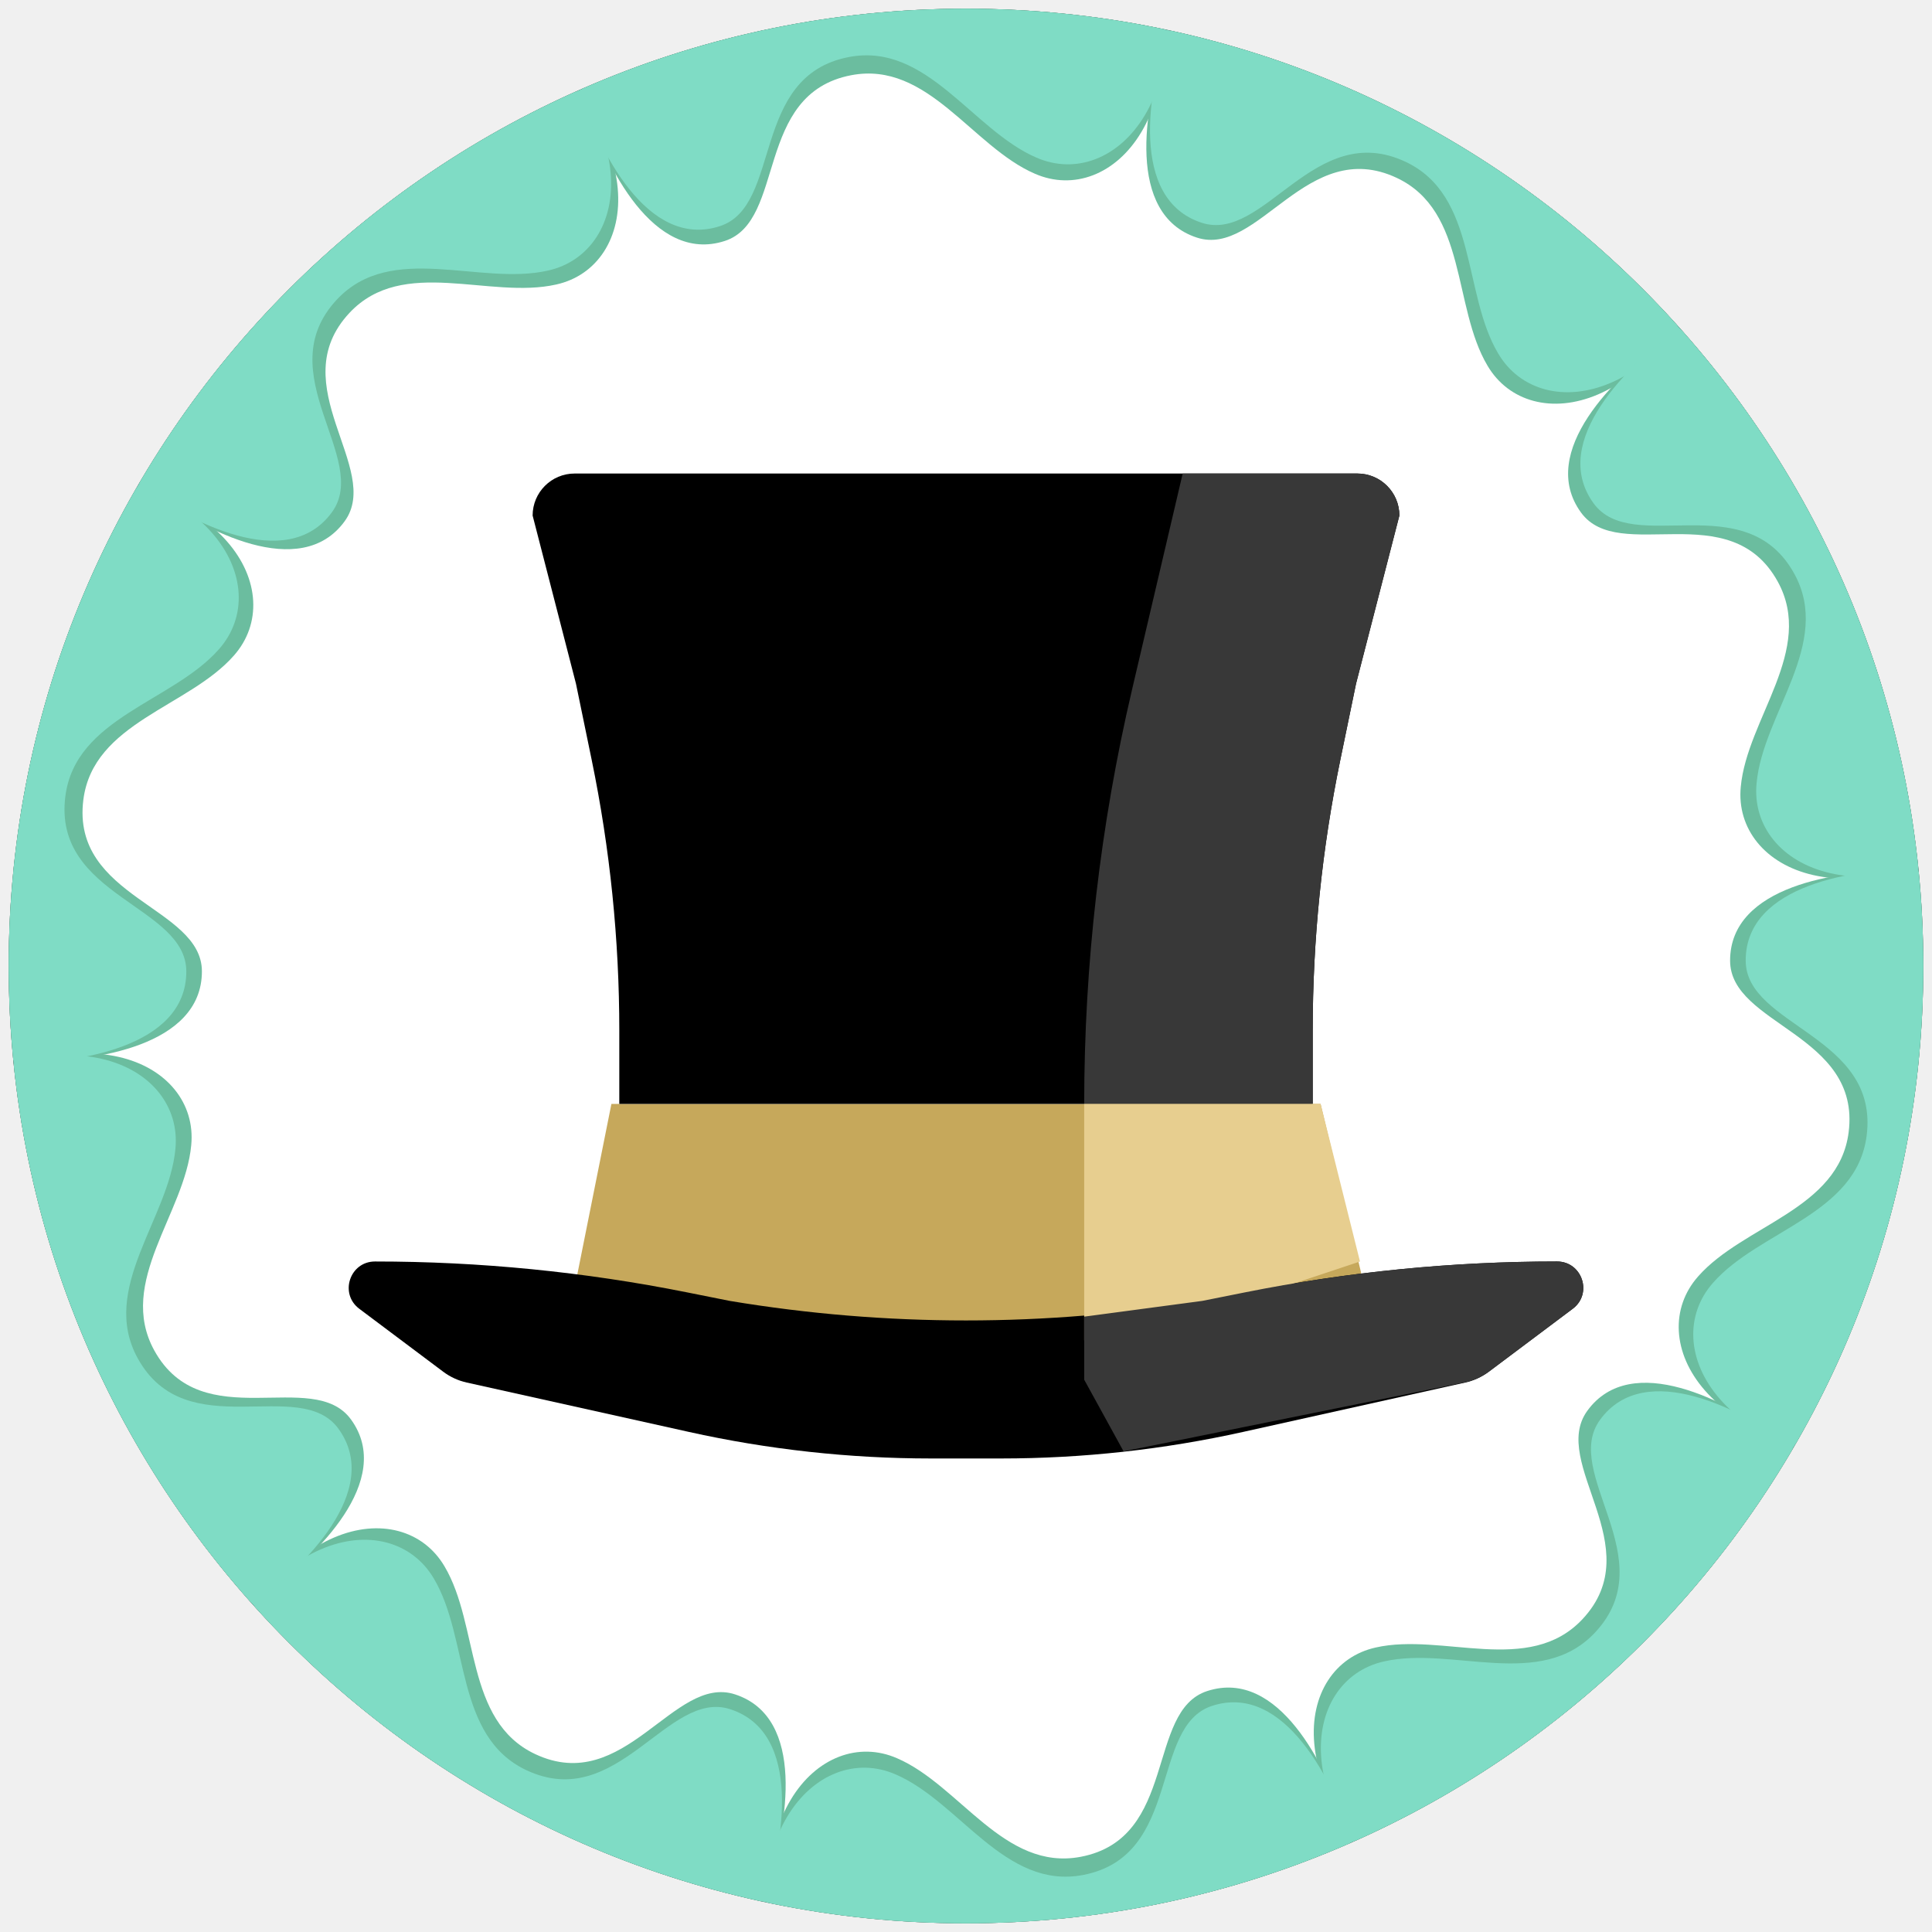
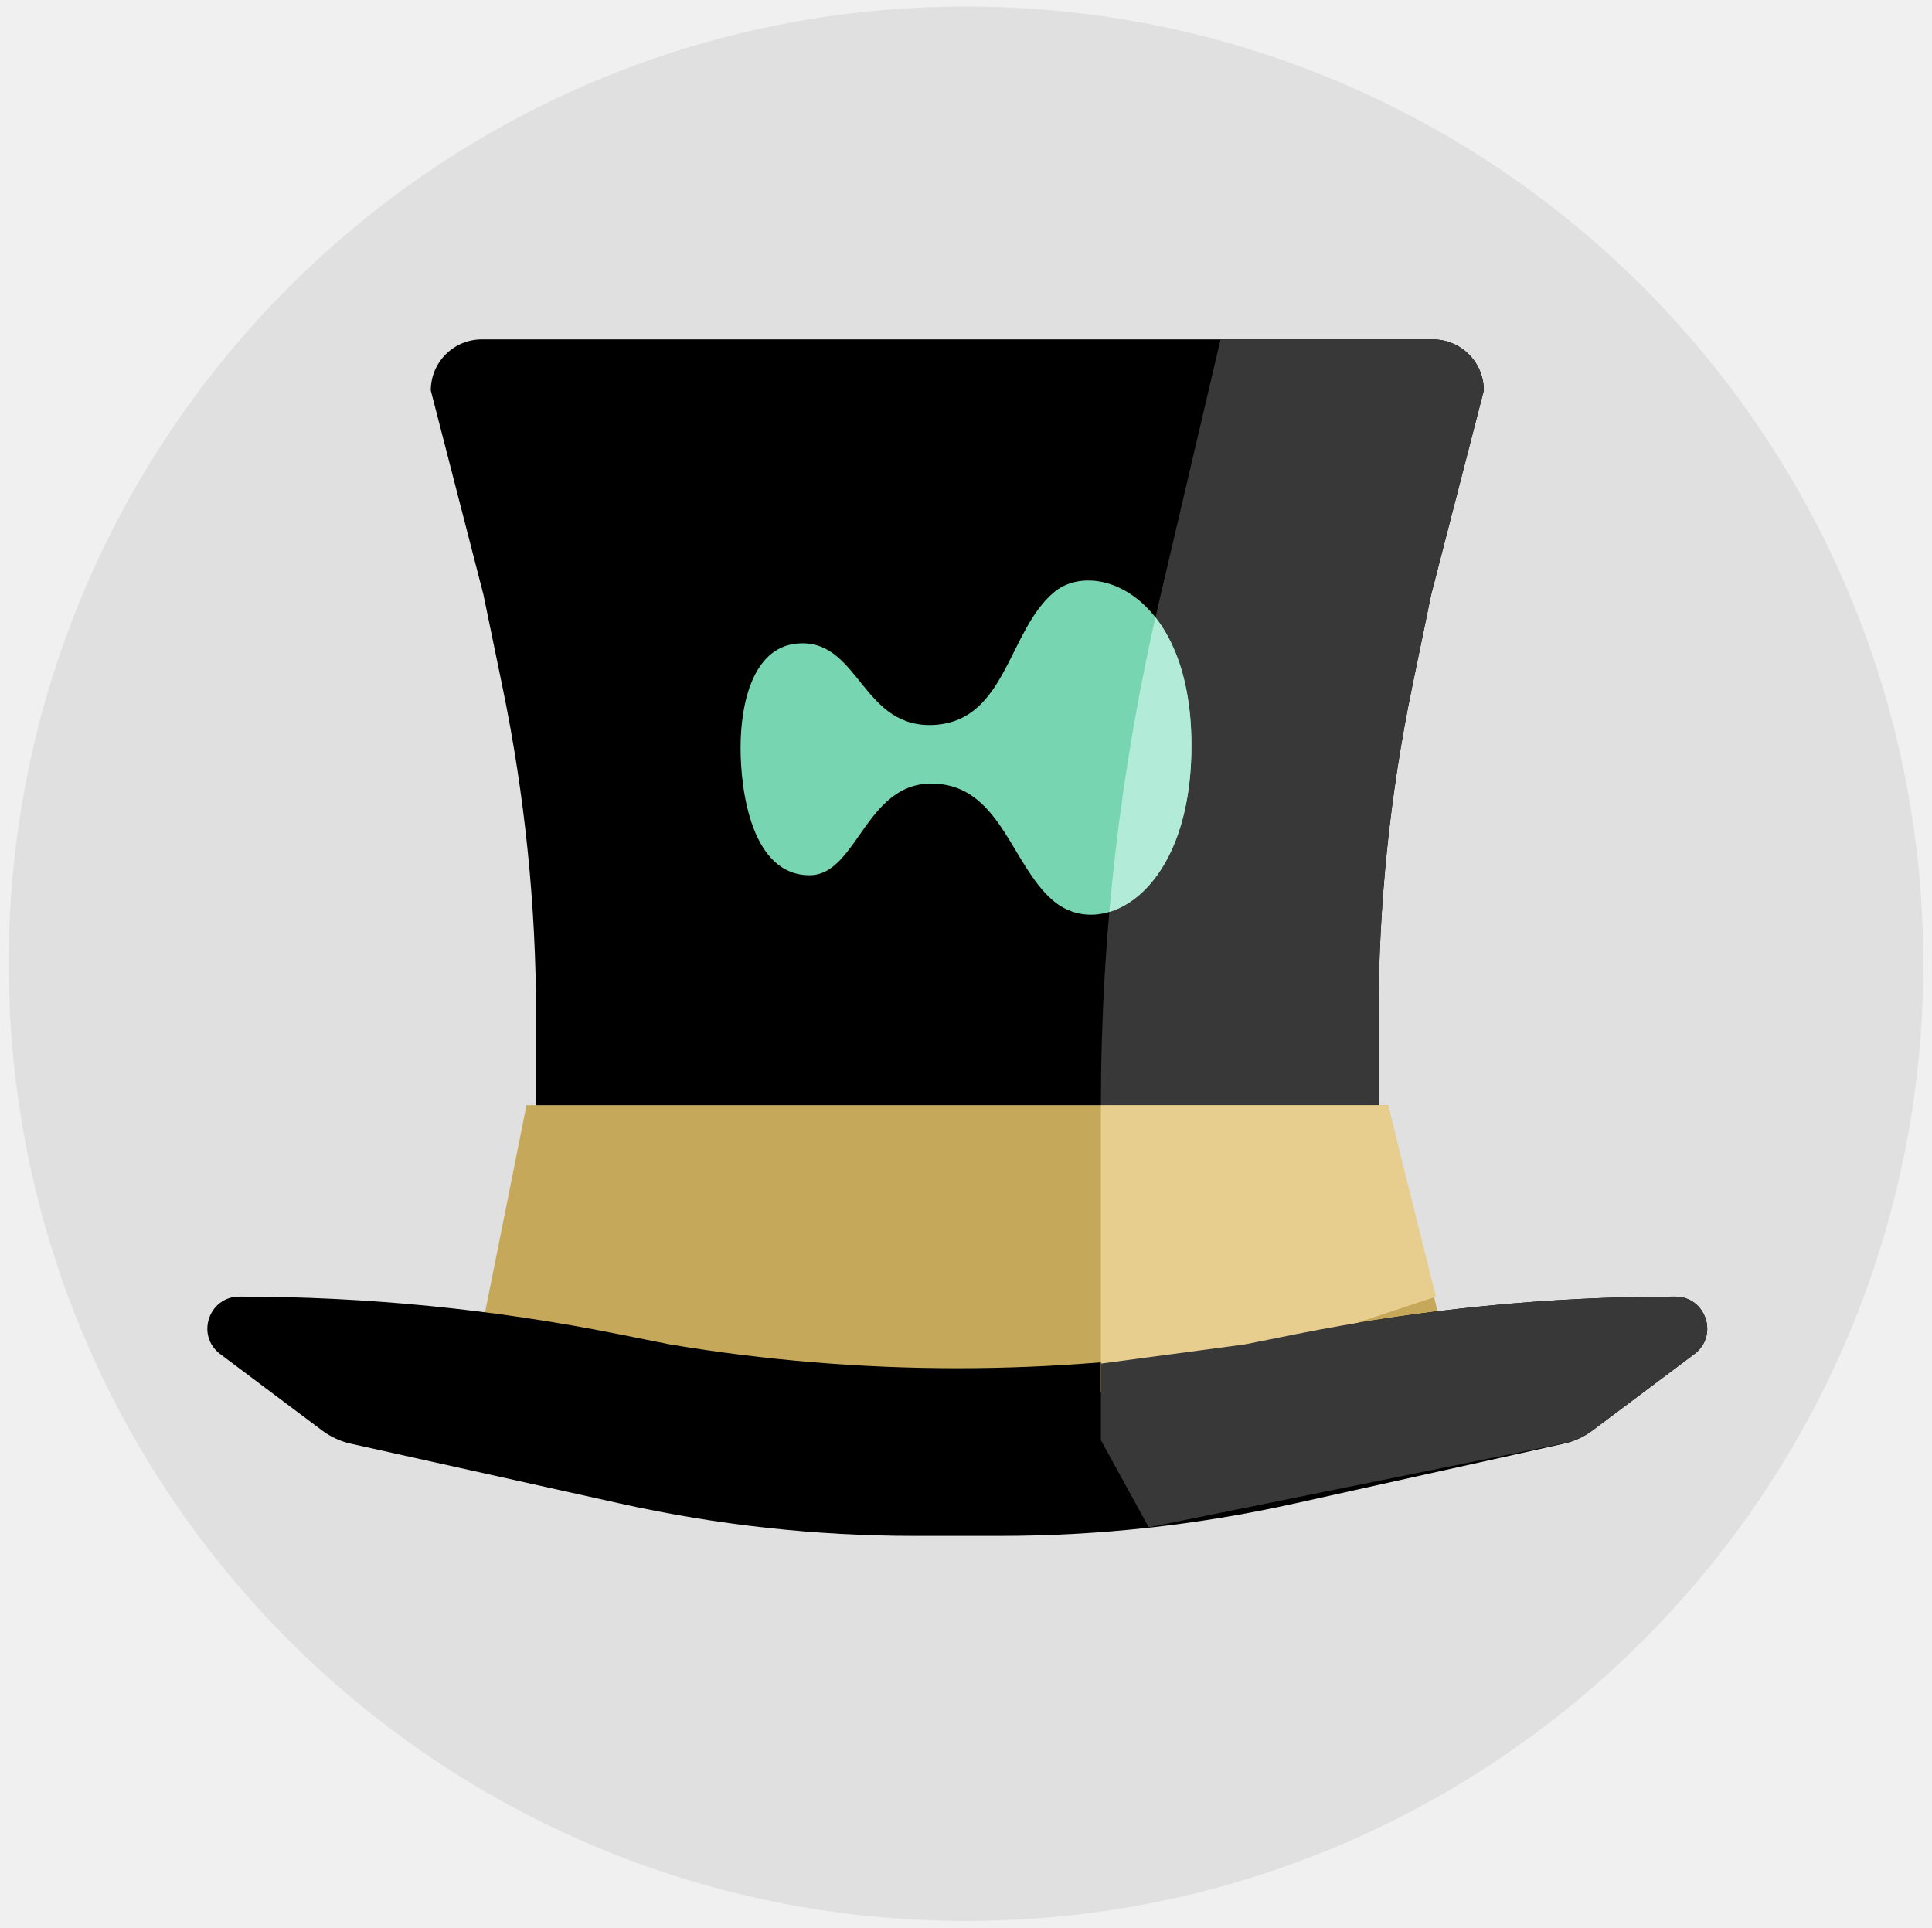
- <svg xmlns="http://www.w3.org/2000/svg" width="444" height="444" viewBox="0 0 444 444" fill="none" version="1.1">
-   <circle id="circle1" cx="222" cy="222" r="220" fill="white" />
-   <defs>
-     <clipPath id="clipToCircle">
-       <circle cx="222" cy="222" r="220" />
+ <svg xmlns="http://www.w3.org/2000/svg" fill="none" viewBox="0 0 444 443" style="max-height: 500px" width="444" height="443" version="1.1" id="svg6" xml:space="preserve">
+   <defs id="defs6">
+     <clipPath clipPathUnits="userSpaceOnUse" id="clipPath1">
+       <path fill="#383838" d="m 203.746,186.574 v -28.489 c 0,-35.268 3.59,-70.447 10.715,-104.989 l 6.101,-29.582 16.816,-65.225 c 0,-9.006 -7.3,-16.306 -16.306,-16.306 H 203.746 153.299 L 133.686,25.665 C 121.324,78.408 115.081,132.401 115.081,186.574 Z" id="path7" style="stroke-width:1.39" />
    </clipPath>
-     <symbol id="motif" viewBox="0 0 144 144" overflow="visible">
-       <path fill="currentColor" d="M 144,71.699 C 144,119.306 114.866,134.582 99.516,120.98 86.88,109.889 83.121,86.452 64.116,84.046 39.994,81.011 37.906,113.133 22.033,113.133 3.55,113.133 0,86.243 0,72.431 0,58.306 3.968,39.054 19.736,39.054 c 18.379,0 19.423,27.518 42.396,26.053 C 85.001,63.538 85.418,34.869 100.247,22.627 113.195,12.059 144,23.464 144,71.699 Z" />
-     </symbol>
  </defs>
-   <rect x="0" y="0" width="100%" height="100%" fill="#ffffff" opacity="0" />
-   <g id="motif-rings" clip-path="url(#clipToCircle)">
-     <g id="motif-ring" transform="translate(222,222)">
-       <g>
-         <g transform="rotate(0)   translate(265 0) rotate(90) scale(0.31) translate(-72 -72)">
-           <use href="#motif" />
-         </g>
-         <g transform="rotate(36)  translate(265 0) rotate(90) scale(0.31) translate(-72 -72)">
-           <use href="#motif" />
-         </g>
-         <g transform="rotate(72)  translate(265 0) rotate(90) scale(0.31) translate(-72 -72)">
-           <use href="#motif" />
-         </g>
-         <g transform="rotate(108) translate(265 0) rotate(90) scale(0.31) translate(-72 -72)">
-           <use href="#motif" />
-         </g>
-         <g transform="rotate(144) translate(265 0) rotate(90) scale(0.31) translate(-72 -72)">
-           <use href="#motif" />
-         </g>
-         <g transform="rotate(180) translate(265 0) rotate(90) scale(0.31) translate(-72 -72)">
-           <use href="#motif" />
-         </g>
-         <g transform="rotate(216) translate(265 0) rotate(90) scale(0.31) translate(-72 -72)">
-           <use href="#motif" />
-         </g>
-         <g transform="rotate(252) translate(265 0) rotate(90) scale(0.31) translate(-72 -72)">
-           <use href="#motif" />
-         </g>
-         <g transform="rotate(288) translate(265 0) rotate(90) scale(0.31) translate(-72 -72)">
-           <use href="#motif" />
-         </g>
-         <g transform="rotate(324) translate(265 0) rotate(90) scale(0.31) translate(-72 -72)">
-           <use href="#motif" />
-         </g>
-       </g>
-     </g>
-     <g color="#6bbd9f">
-       <use href="#motif-ring" transform="translate(222,222) scale(0.98) translate(-222,-222)" />
-     </g>
-     <g color="#7fdcc5">
-       <use href="#motif-ring" />
-     </g>
+   <circle fill="#e0e0e0" r="220" cy="221.5" cx="222" id="circle1" />
+   <g transform="translate(44 34)" id="g6">
+     <path fill="#C6A85B" d="M66 275L77 220H275L288.2 275L263.439 278.994C234.526 283.657 205.286 286 176 286C146.717 286 117.484 283.581 88.599 278.766L66 275Z" id="path1" />
+     <path fill="black" d="M272.8 220V199.5C272.8 174.122 275.383 148.809 280.51 123.953L284.9 102.667L297 55.733C297 49.253 291.747 44 285.267 44H272.8H236.5H176H115.5H79.2H66.733C60.253 44 55 49.253 55 55.733L67.1 102.667L71.49 123.953C76.617 148.809 79.2 174.122 79.2 199.5V220H272.8Z" id="path2" />
+     <path fill="black" d="M253.854 272.629L242 275C198.301 282.283 153.699 282.283 110 275L98.145 272.629C69.452 266.89 40.262 264 11 264C3.953 264 0.962 272.972 6.6 277.2L30.049 294.787C31.994 296.245 34.228 297.273 36.601 297.8L98.607 311.579C120.802 316.512 143.471 319 166.208 319H176H185.792C208.529 319 231.198 316.512 253.393 311.579L315.399 297.8C317.772 297.273 320.006 296.245 321.951 294.787L345.4 277.2C351.038 272.972 348.047 264 341 264C311.738 264 282.548 266.89 253.854 272.629Z" id="path3" />
+     <path fill="#383838" d="M272.8 220V199.5C272.8 174.122 275.383 148.809 280.51 123.953L284.9 102.667L297 55.733C297 49.253 291.747 44 285.267 44H272.8H236.5L222.387 104.215C213.492 142.167 209 181.019 209 220H272.8Z" id="path4" />
+     <path fill="#E7CE8F" d="M286 264L230.436 282.521C223.524 284.825 216.286 286 209 286V220H275L286 264Z" id="path5" />
+     <path fill="#383838" d="M253.854 272.629L242 275L209 279.4V297L220 317.02L269.5 307.01L315.228 297.763C317.711 297.261 320.052 296.211 322.079 294.691L345.4 277.2C351.038 272.972 348.047 264 341 264C311.738 264 282.548 266.89 253.854 272.629Z" id="path6" />
  </g>
-   <g transform="matrix(0.8231067,0,0,0.8231067,77.13326,72.60614)">
-     <path fill="#c6a85b" d="m 66,275 11,-55 h 198 l 13.2,55 -24.761,3.994 C 234.526,283.657 205.286,286 176,286 c -29.283,0 -58.516,-2.419 -87.401,-7.234 z" />
-     <path fill="#000000" d="m 272.8,220 v -20.5 c 0,-25.378 2.583,-50.691 7.71,-75.547 L 284.9,102.667 297,55.733 C 297,49.253 291.747,44 285.267,44 H 272.8 236.5 176 115.5 79.2 66.733 C 60.253,44 55,49.253 55,55.733 l 12.1,46.934 4.39,21.286 C 76.617,148.809 79.2,174.122 79.2,199.5 V 220 Z" />
-     <path fill="#000000" d="M 253.854,272.629 242,275 c -43.699,7.283 -88.301,7.283 -132,0 L 98.145,272.629 C 69.452,266.89 40.262,264 11,264 3.953,264 0.962,272.972 6.6,277.2 l 23.449,17.587 c 1.945,1.458 4.179,2.486 6.552,3.013 l 62.006,13.779 C 120.802,316.512 143.471,319 166.208,319 h 9.792 9.792 c 22.737,0 45.406,-2.488 67.601,-7.421 L 315.399,297.8 c 2.373,-0.527 4.607,-1.555 6.552,-3.013 L 345.4,277.2 c 5.638,-4.228 2.647,-13.2 -4.4,-13.2 -29.262,0 -58.452,2.89 -87.146,8.629 z" />
-     <path fill="#383838" d="m 272.8,220 v -20.5 c 0,-25.378 2.583,-50.691 7.71,-75.547 L 284.9,102.667 297,55.733 C 297,49.253 291.747,44 285.267,44 H 272.8 236.5 l -14.113,60.215 C 213.492,142.167 209,181.019 209,220 Z" />
-     <path fill="#e7ce8f" d="m 286,264 -55.564,18.521 C 223.524,284.825 216.286,286 209,286 v -66 h 66 z" />
-     <path fill="#383838" d="M 253.854,272.629 242,275 209,279.4 V 297 l 11,20.02 49.5,-10.01 45.728,-9.247 c 2.483,-0.502 4.824,-1.552 6.851,-3.072 L 345.4,277.2 c 5.638,-4.228 2.647,-13.2 -4.4,-13.2 -29.262,0 -58.452,2.89 -87.146,8.629 z" />
+   <g style="max-height:500px;fill:none" id="g7-1" transform="matrix(0.7195673,0,0,0.7195673,170.1912,119.7474)">
+     <path d="M 144,71.699 C 144,119.306 114.866,134.582 99.516,120.98 86.88,109.889 83.121,86.452 64.116,84.046 39.994,81.011 37.906,113.133 22.033,113.133 3.55,113.133 0,86.243 0,72.431 0,58.306 3.968,39.054 19.736,39.054 c 18.379,0 19.423,27.518 42.396,26.053 C 85.001,63.538 85.418,34.869 100.247,22.627 113.195,12.059 144,23.464 144,71.699 Z" fill="#78d5b2" id="path1-0-5" />
+   </g>
+   <g style="max-height:500px;fill:none" id="g7" transform="matrix(0.7195673,0,0,0.7195673,170.1912,119.7474)" clip-path="url(#clipPath1)">
+     <path d="M 144,71.699 C 144,119.306 114.866,134.582 99.516,120.98 86.88,109.889 83.121,86.452 64.116,84.046 39.994,81.011 37.906,113.133 22.033,113.133 3.55,113.133 0,86.243 0,72.431 0,58.306 3.968,39.054 19.736,39.054 c 18.379,0 19.423,27.518 42.396,26.053 C 85.001,63.538 85.418,34.869 100.247,22.627 113.195,12.059 144,23.464 144,71.699 Z" id="path1-0" style="fill:#b2ecd9;fill-opacity:1" />
  </g>
</svg>
